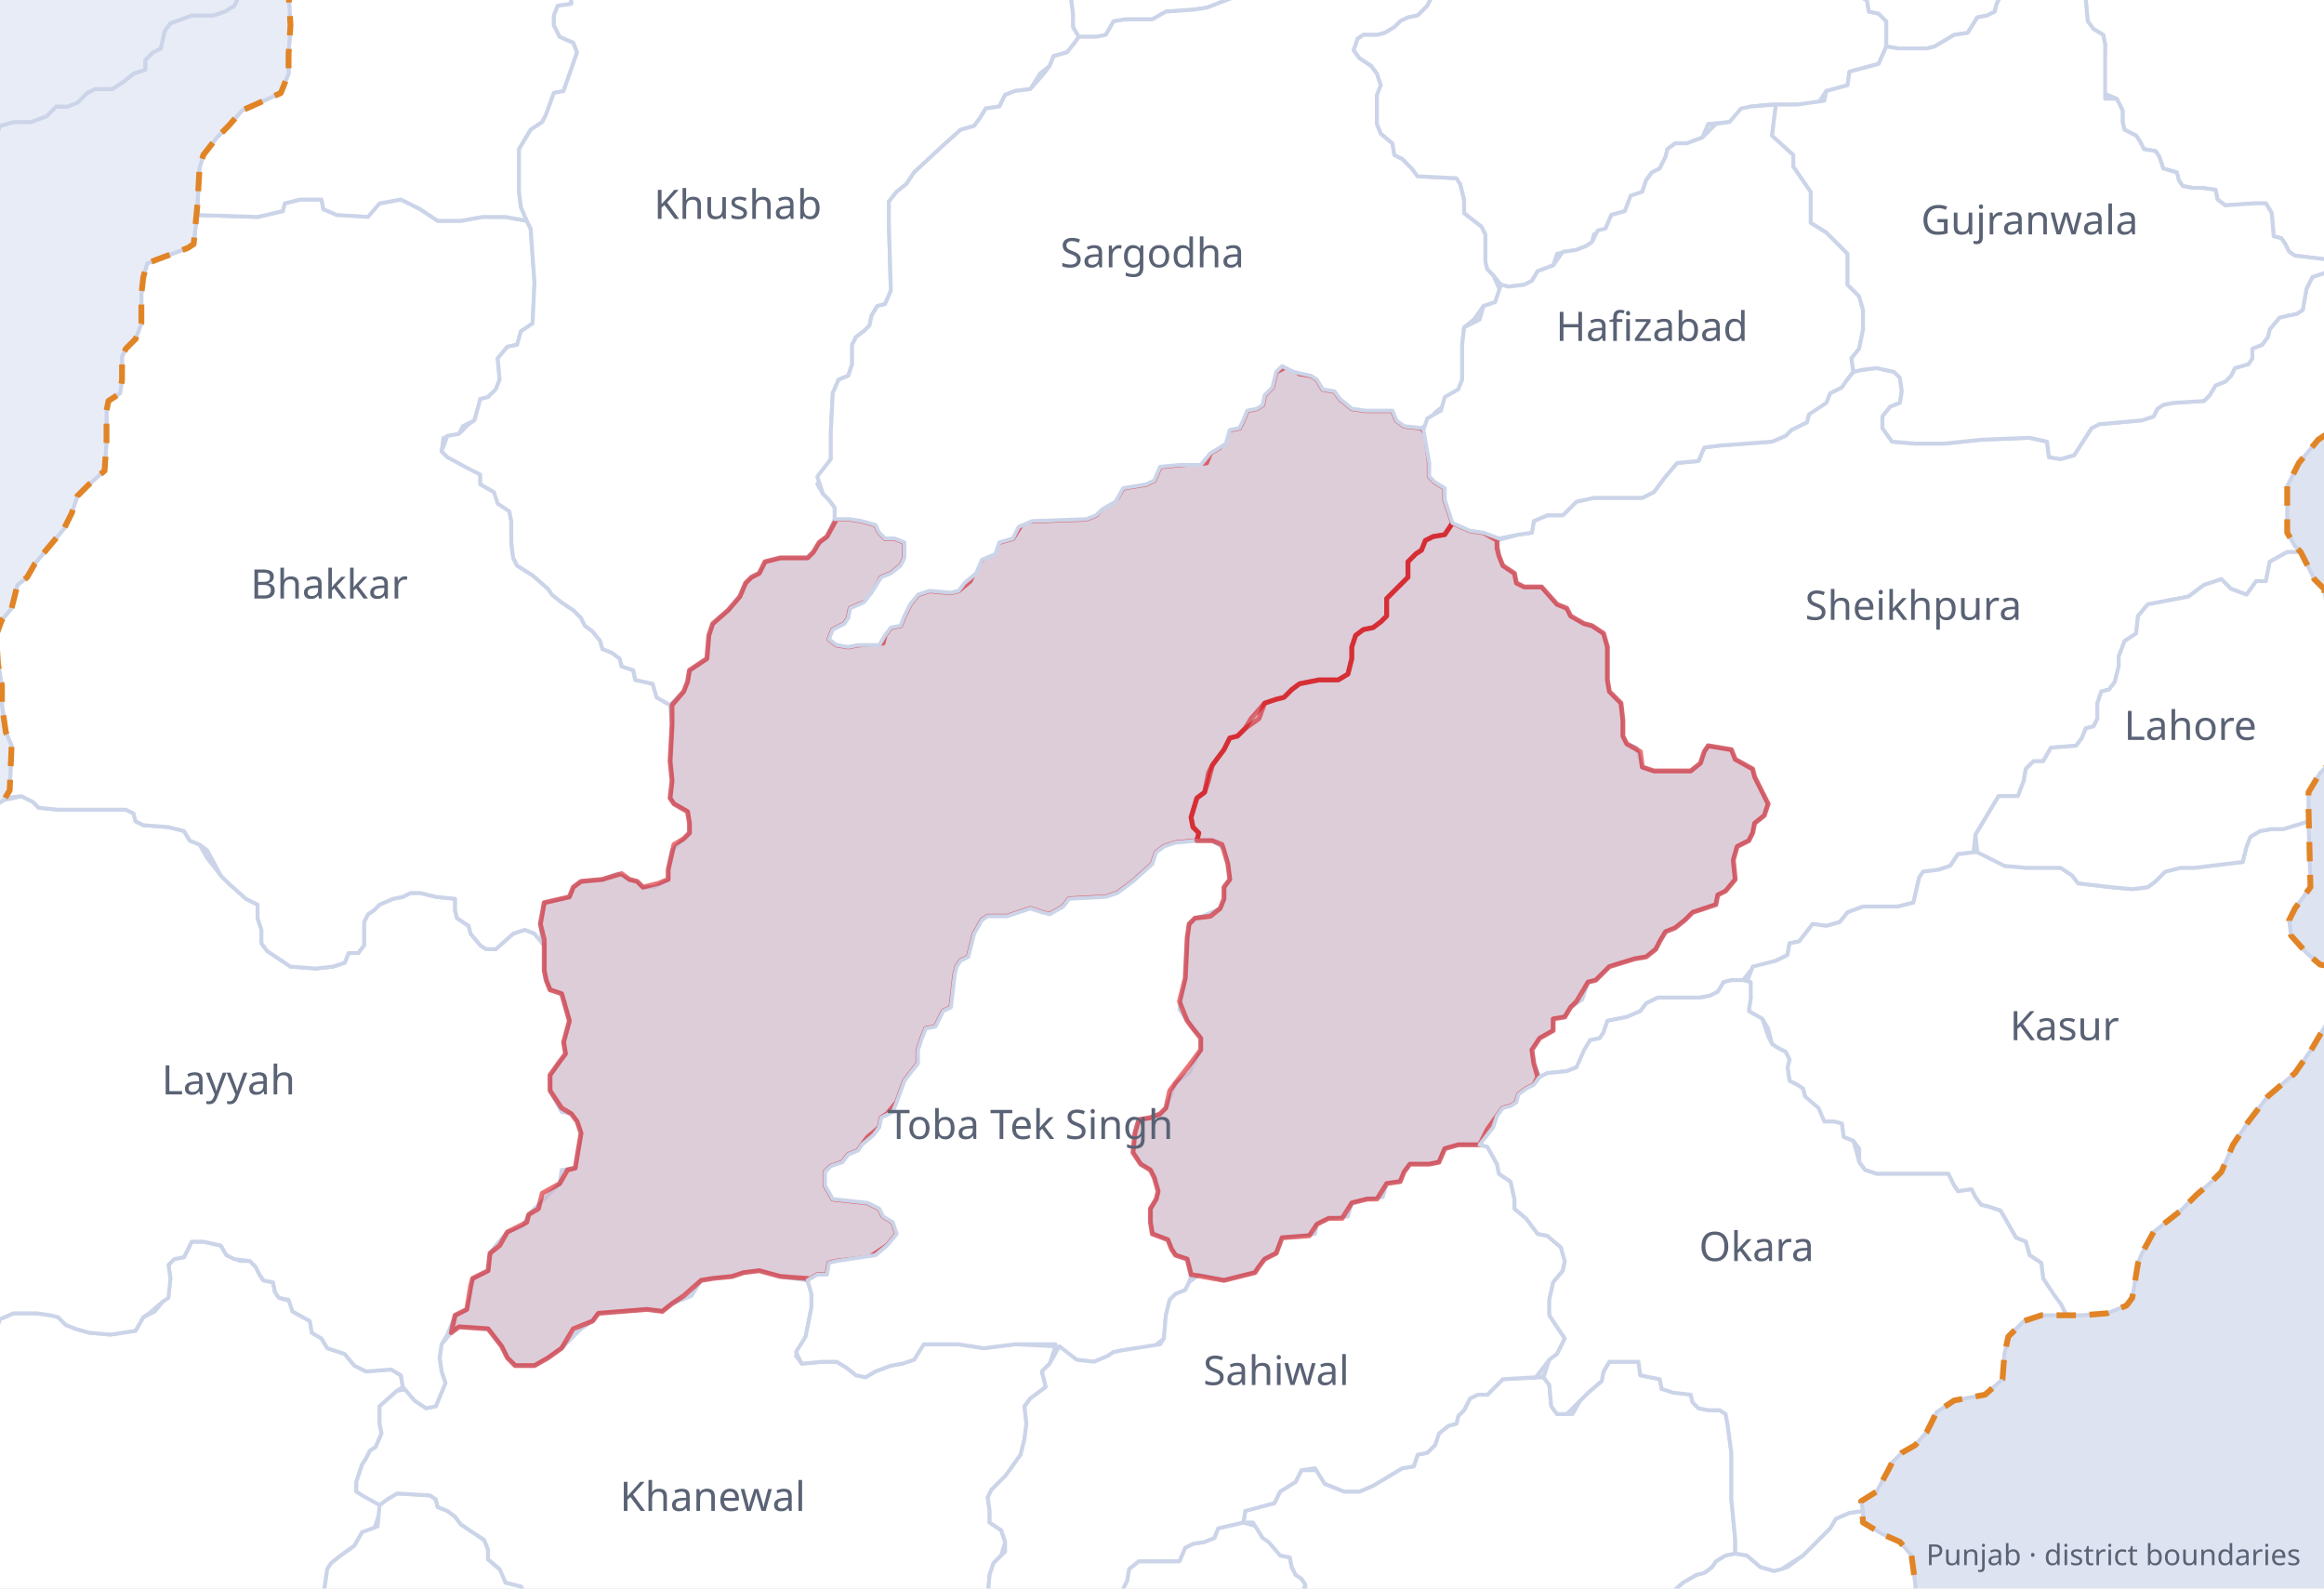
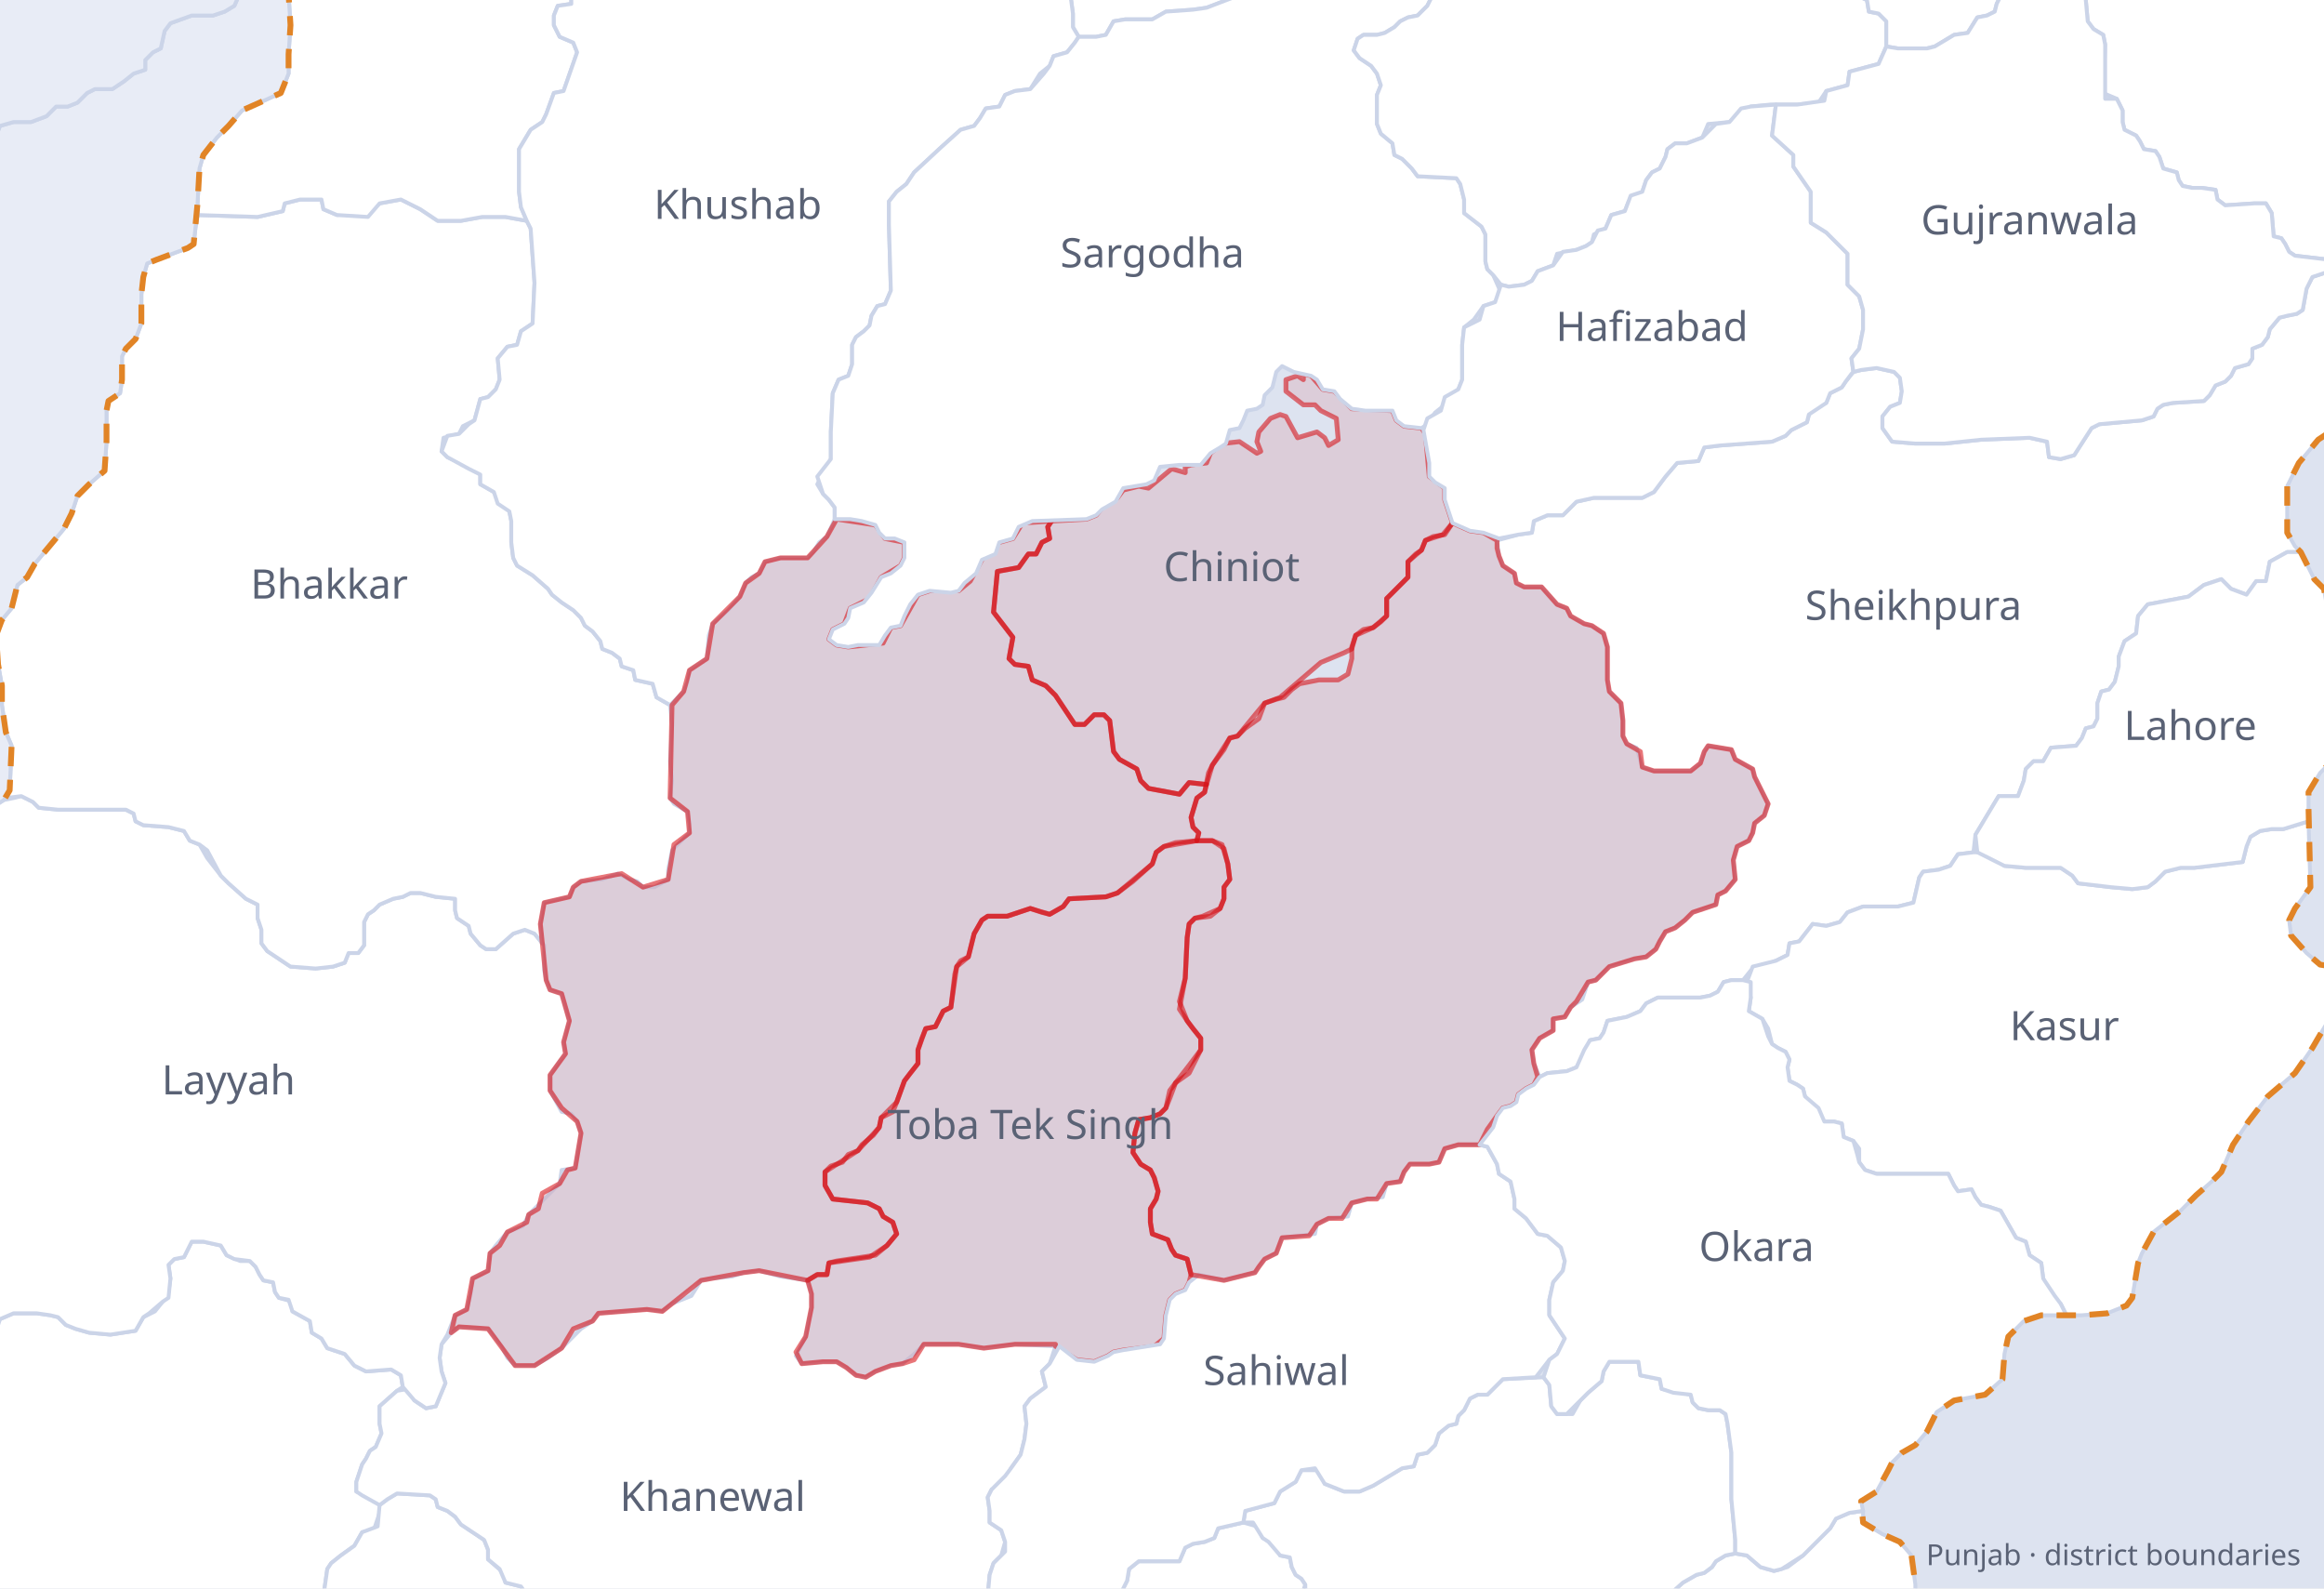
<svg xmlns="http://www.w3.org/2000/svg" viewBox="0 0 1200 820" preserveAspectRatio="xMidYMid slice" role="img" aria-labelledby="where-map-title">
  <rect width="1200" height="820" fill="#DDE3F0" />
  <g stroke="#CBD4E8" stroke-width="2" stroke-linejoin="round">
    <path d="M773 279L774 287L776 292L782 296L783 301L787 303L796 303L804 312L809 314L811 318L818 322L822 323L828 327L830 334L830 351L831 357L837 363L838 372L838 380L840 384L845 386L848 396L854 398L873 398L878 394L880 388L882 385L894 387L896 392L905 397L906 401L909 407L913 415L911 421L906 425L905 430L903 434L897 437L895 444L896 454L891 460L887 462L886 467L874 471L870 475L865 479L860 481L857 486L855 490L850 494L844 495L831 499L824 506L820 507L817 516L811 520L808 525L802 526L802 532L795 536L791 542L792 549L795 556L799 554L809 553L814 551L818 546L821 537L826 536L828 533L830 527L835 526L840 525L847 522L850 518L856 515L867 515L878 515L883 514L887 512L890 507L894 506L900 506L904 501L917 496L923 493L924 487L929 486L936 477L943 478L950 476L954 471L962 468L980 468L988 466L991 453L993 450L1001 449L1007 447L1011 441L1019 440L1020 431L1032 411L1037 411L1042 411L1045 403L1046 397L1050 393L1055 393L1059 386L1072 385L1075 381L1077 376L1081 375L1083 371L1083 363L1085 357L1089 356L1092 352L1094 344L1094 339L1097 331L1103 327L1104 318L1109 312L1130 308L1138 302L1147 299L1152 304L1160 307L1165 300L1170 300L1172 290L1181 285L1188 285L1185 282L1181 275L1181 251L1187 239L1197 227L1209 219L1216 213L1220 208L1220 146L1218 143L1210 141L1208 136L1203 140L1194 143L1191 149L1189 160L1186 162L1181 163L1177 164L1172 170L1171 174L1168 178L1163 180L1163 185L1161 188L1154 190L1152 194L1149 197L1144 199L1141 204L1138 207L1122 208L1117 209L1114 211L1112 215L1106 217L1084 219L1080 221L1071 235L1064 237L1058 236L1057 228L1048 226L1023 227L1004 229L989 229L977 228L972 221L972 215L976 210L981 208L982 202L981 195L978 192L969 190L961 191L957 192L953 197L951 200L945 203L943 208L935 211L933 218L929 220L925 222L922 225L915 228L888 230L880 231L877 238L866 239L860 246L854 254L848 257L823 257L814 259L807 266L799 266L792 269L791 275L784 276L773 279Z" fill="#FFFFFF" />
    <path d="M-20 823L-20 840L-20 776L-17 774L-15 770L-14 765L-16 761L-20 754L-20 822Z" fill="#FFFFFF" />
    <path d="M542 840L988 840L992 835L989 828L989 818L987 803L981 796L972 792L962 786L962 780L955 781L948 784L945 789L931 803L923 809L916 811L909 809L902 803L896 802L891 803L886 806L884 809L880 812L876 813L869 817L860 825L855 829L847 833L846 838L838 840L542 840Z" fill="#FFFFFF" />
    <path d="M-20 840L163 840L167 838L168 834L167 824L169 810L171 807L176 803L183 798L187 791L193 790L197 778L191 772L184 770L184 765L187 756L189 753L191 749L194 747L197 740L196 735L196 726L205 718L208 716L207 710L202 707L189 708L183 705L178 699L169 696L166 691L161 688L160 682L151 677L151 672L144 670L142 667L141 662L136 661L134 658L132 654L129 651L124 651L117 648L114 643L105 641L99 641L95 649L90 650L87 653L88 660L87 667L84 672L80 677L74 680L70 687L57 689L46 688L39 686L34 684L30 680L26 679L19 678L7 678L0 681L-2 687L-11 688L-20 688L-20 754L-16 761L-14 765L-15 770L-17 774L-20 776L-20 840L-20 840Z" fill="#FFFFFF" />
    <path d="M168 840L309 840L306 837L297 837L291 835L289 832L287 827L275 826L271 822L269 819L265 818L261 817L260 812L252 805L252 800L250 795L238 787L235 783L231 780L226 778L225 774L222 772L205 771L200 774L196 777L195 788L187 791L183 798L176 803L171 807L169 810L167 824L168 834L167 838L163 840L168 840Z" fill="#FFFFFF" />
    <path d="M569 840L669 840L669 839L669 830L672 824L674 818L672 815L669 813L667 809L666 804L661 803L659 796L652 794L649 788L642 786L629 789L627 794L622 796L616 797L612 799L609 806L602 806L588 806L583 810L582 816L578 824L573 824L557 824L550 827L546 834L544 839L537 840L519 840L520 836L516 834L507 833L500 834L484 834L477 837L474 840L567 840Z" fill="#FFFFFF" />
    <path d="M896 802L896 795L894 774L894 750L892 735L891 730L888 728L882 728L877 727L874 724L873 720L868 719L858 717L857 712L852 711L847 710L846 703L831 703L828 708L827 713L820 719L816 723L812 730L804 730L801 726L800 715L797 711L776 712L768 720L763 720L759 722L756 728L753 731L752 735L748 736L743 740L741 746L737 750L732 751L730 757L724 758L719 761L709 767L702 770L694 770L684 766L682 759L672 759L669 765L661 770L658 776L643 780L642 786L647 786L652 794L655 796L661 803L666 804L667 809L669 813L672 815L674 818L674 823L669 830L669 839L669 840L838 840L846 838L847 833L851 829L860 825L869 817L876 813L880 812L884 809L886 806L891 803L896 802Z" fill="#FFFFFF" />
    <path d="M196 777L200 774L205 771L222 772L225 774L226 778L231 780L235 783L238 787L250 795L252 800L252 805L258 810L261 817L265 818L269 819L271 822L275 826L287 827L289 832L291 835L297 837L306 837L309 840L474 840L477 837L484 834L500 834L504 833L506 827L510 824L511 813L513 807L517 803L519 796L517 790L511 786L511 780L510 773L512 769L519 766L522 758L527 751L529 743L530 735L529 726L532 722L540 716L538 708L542 704L545 695L524 694L508 696L495 694L477 694L472 699L466 704L460 705L452 708L447 711L442 710L437 706L432 703L425 703L414 704L411 700L416 690L419 675L419 668L417 661L403 659L392 656L384 657L378 659L368 660L362 661L357 669L347 673L342 677L334 676L309 678L306 682L300 686L290 696L283 701L276 705L266 705L262 701L259 695L252 686L237 685L233 688L228 694L227 701L228 708L230 714L225 726L220 727L214 723L211 717L205 718L196 726L196 735L197 740L194 747L191 749L189 753L187 756L184 765L184 770L187 772L196 777Z" fill="#FFFFFF" />
    <path d="M-20 688L-11 688L-5 688L0 681L7 678L19 678L26 679L30 680L34 684L39 686L46 688L57 689L70 687L74 680L77 678L84 672L87 670L88 660L87 653L90 650L95 649L99 641L105 641L114 643L117 648L121 650L129 651L132 654L134 658L136 661L141 662L142 667L144 670L149 671L151 677L160 682L161 688L166 691L169 696L178 699L183 705L189 708L202 707L207 710L208 716L214 723L220 727L225 726L230 714L228 708L227 701L228 694L231 689L235 679L241 676L243 668L244 660L252 656L253 647L256 643L262 636L270 633L273 627L276 624L280 620L289 611L290 604L297 603L300 585L298 579L295 575L290 574L284 563L284 555L289 548L292 544L291 538L294 527L290 513L284 511L282 506L281 501L281 496L281 488L276 482L271 480L265 482L256 490L251 490L248 488L243 482L242 478L236 474L235 470L235 464L225 463L217 461L212 461L208 463L203 464L196 467L193 470L190 472L188 476L188 488L185 492L180 492L178 497L172 499L163 500L150 499L138 491L135 487L135 480L133 474L133 467L127 464L118 456L114 452L107 443L103 436L98 434L95 429L87 427L74 426L70 424L69 420L65 418L58 418L43 418L30 418L20 417L17 414L11 411L7 412L2 413L-9 420L-12 426L-12 439L-15 448L-19 452L-20 462L-20 687Z" fill="#FFFFFF" />
    <path d="M280 487L279 477L281 466L294 463L296 458L300 455L311 454L319 451L325 454L329 455L332 458L338 458L345 454L345 449L347 439L353 433L356 430L356 425L355 419L348 415L346 412L347 403L346 393L347 374L346 364L339 360L337 353L328 351L327 346L321 344L320 340L316 337L311 335L310 331L306 326L302 323L300 319L296 315L293 313L290 311L285 307L283 304L275 297L267 292L265 288L264 280L264 269L263 264L261 260L255 254L248 250L248 245L245 242L231 236L228 233L229 226L237 224L239 220L245 217L248 206L252 205L256 201L258 196L257 185L262 179L267 178L269 171L275 167L276 146L274 118L272 114L261 112L249 112L238 114L226 114L217 108L207 103L196 105L191 109L174 111L167 108L166 103L155 103L147 105L146 109L133 112L102 111L101 117L100 126L97 128L81 134L76 136L74 143L73 152L73 167L70 175L65 180L63 184L63 196L62 203L56 207L55 212L55 228L54 243L46 250L40 256L37 265L33 273L18 291L14 298L9 302L6 314L1 320L-2 328L-1 343L1 354L1 364L3 378L6 385L5 408L3 412L11 411L17 414L20 417L30 418L43 418L58 418L65 418L69 420L70 424L74 426L87 427L95 429L98 434L103 436L107 439L114 452L118 456L127 464L133 467L133 474L135 480L135 487L138 491L150 499L163 500L172 499L178 497L180 492L185 492L188 488L188 476L190 472L193 470L196 467L203 464L208 463L212 461L217 461L225 463L235 464L235 470L236 474L242 478L243 482L248 488L251 490L256 490L265 482L271 480L276 482L280 487Z" fill="#FFFFFF" />
    <path d="M272 114L269 107L268 99L268 77L274 67L280 63L282 59L286 48L291 47L298 27L296 22L289 19L286 13L286 8L288 3L295 2L295 -4L301 -9L304 -16L309 -19L313 -20L121 -20L123 -17L125 -12L129 -11L141 -10L147 -9L149 -3L150 13L149 28L149 38L145 48L134 53L125 57L118 65L112 71L105 80L103 87L102 105L102 111L133 112L146 109L147 105L155 103L166 103L167 108L174 111L190 112L196 105L207 103L217 108L226 114L238 114L249 112L261 112L272 114Z" fill="#FFFFFF" />
    <path d="M892 -20L543 -20L545 -16L549 -11L552 -8L554 7L554 14L557 19L566 19L571 18L575 11L581 10L595 10L602 6L616 5L623 4L636 -1L637 -6L651 -17L663 -19L680 -19L687 -20L892 -20Z" fill="#FFFFFF" />
    <path d="M346 364L353 357L355 352L356 346L365 340L366 328L368 322L376 315L382 308L385 301L388 298L392 296L395 290L399 289L403 288L412 288L417 288L420 285L423 280L427 277L431 268L431 262L428 258L425 255L422 250L429 237L429 232L429 223L430 203L433 196L438 194L440 188L440 178L442 174L446 171L449 168L450 163L453 158L457 157L460 150L459 116L459 104L463 99L468 95L472 89L486 76L496 67L503 65L506 61L509 56L516 55L519 49L524 47L532 46L537 38L542 34L544 29L551 27L555 22L557 19L554 14L554 7L552 -8L549 -11L545 -16L543 -20L316 -20L309 -19L304 -16L301 -9L295 -4L295 2L288 3L286 8L286 13L289 19L296 22L298 27L291 47L286 48L282 59L280 63L274 67L268 77L268 99L269 107L272 114L274 118L276 146L275 167L269 171L267 178L262 179L257 185L258 196L256 201L252 205L248 206L245 217L242 219L237 224L231 225L228 233L231 236L242 242L248 245L248 250L255 254L257 260L263 264L264 269L264 280L265 288L267 292L275 297L283 304L285 307L290 311L293 313L296 315L300 319L302 323L306 326L310 331L311 335L316 337L320 340L321 344L327 346L328 351L337 353L339 360L346 364Z" fill="#FFFFFF" />
-     <path d="M417 661L422 658L427 658L428 652L432 651L449 649L458 643L463 637L461 631L456 628L454 624L448 621L430 619L426 612L426 605L429 602L435 600L438 596L443 594L445 591L448 587L454 582L455 577L458 575L463 569L467 558L470 554L474 549L474 542L476 536L478 531L483 530L487 522L491 520L493 503L494 499L496 496L500 494L503 482L507 475L510 473L520 473L532 469L538 471L542 472L549 468L552 464L571 463L577 461L585 455L595 446L597 440L601 437L607 435L618 434L619 430L616 427L615 422L618 412L622 409L624 403L626 395L632 387L635 381L639 380L643 376L646 371L653 363L659 361L663 360L667 356L671 353L681 351L691 351L696 348L698 340L698 334L700 328L704 325L709 324L713 321L716 318L716 309L727 298L727 290L731 286L734 284L736 279L740 277L746 276L750 270L746 258L746 252L741 249L738 246L738 239L736 224L734 221L725 220L721 217L719 212L713 212L705 212L698 211L692 206L689 202L683 201L680 196L677 194L671 193L665 189L659 192L658 196L657 200L653 204L652 209L649 211L644 212L642 217L640 221L635 222L633 225L630 231L625 234L623 239L609 240L599 241L596 248L592 250L586 251L580 252L577 257L570 261L566 266L561 268L533 269L528 270L523 278L516 280L514 283L507 289L504 293L501 300L495 305L491 306L480 305L474 307L470 312L467 318L465 323L460 324L457 328L456 332L443 333L438 334L432 333L428 330L430 325L436 322L438 319L439 314L446 311L449 309L455 298L460 296L465 292L467 288L467 280L462 278L457 278L454 275L452 271L445 269L439 268L432 268L427 277L423 280L420 285L417 288L412 288L403 288L399 289L395 290L392 296L388 298L385 301L382 308L376 315L368 322L366 328L365 340L356 346L355 352L353 357L347 364L347 374L346 393L347 403L346 412L348 415L355 419L356 425L356 430L353 433L348 436L345 449L345 454L340 456L332 458L329 455L325 454L321 451L311 454L300 455L296 458L294 463L281 466L279 477L281 485L281 496L281 501L282 506L284 511L290 513L294 527L291 538L292 544L289 548L284 555L284 563L290 572L295 575L298 579L300 585L297 603L293 604L289 611L280 616L278 624L273 627L272 631L262 636L258 643L253 647L252 656L244 660L243 664L241 676L235 679L233 688L237 685L252 686L259 695L262 701L266 705L276 705L283 701L290 696L296 686L306 682L309 678L334 676L342 677L347 673L353 669L362 661L368 660L378 659L384 657L392 656L403 659L417 660Z" fill="#D4070B" fill-opacity=".1" stroke="#D4070B" stroke-opacity=".55" stroke-width="2.5" />
+     <path d="M422 658L427 658L428 652L449 649L458 643L463 637L461 631L456 628L454 624L448 621L430 619L426 612L426 605L443 594L454 582L455 577L463 569L467 558L474 549L474 542L478 531L483 530L487 522L491 520L494 499L500 494L503 482L507 475L510 473L520 473L532 469L542 472L549 468L552 464L571 463L577 461L595 446L597 440L601 437L618 434L619 430L616 427L615 422L618 412L622 409L623 405L614 404L609 410L593 407L589 403L587 397L578 392L575 388L573 372L570 369L565 369L560 374L555 374L545 359L540 354L533 351L531 344L524 343L521 340L523 329L513 316L515 295L526 293L531 286L535 286L538 280L542 278L541 272L543 269L528 270L523 278L516 280L507 289L501 300L495 305L480 305L474 307L465 323L460 324L456 332L438 334L432 333L428 330L430 325L436 322L439 314L449 309L455 298L465 292L467 288L467 280L457 278L452 271L432 268L427 277L417 288L403 288L395 290L392 296L385 301L382 308L368 322L365 340L356 346L353 357L347 364L346 412L355 419L356 430L348 436L345 454L332 458L321 451L300 455L296 458L294 463L281 466L279 477L282 506L284 511L290 513L294 527L291 538L292 544L284 555L284 563L290 572L298 579L300 585L297 603L293 604L289 611L280 616L278 624L273 627L272 631L262 636L258 643L253 647L252 656L244 660L241 676L235 679L233 688L237 685L252 686L266 705L276 705L290 696L296 686L306 682L309 678L334 676L342 677L362 661L384 657L392 656L417 661Z" fill="#D4070B" fill-opacity=".1" stroke="#D4070B" stroke-opacity=".55" stroke-width="2.5" />
+     <path d="M623 405L626 395L635 381L639 380L653 363L661 360L682 342L694 337L698 335L700 328L709 324L716 318L716 309L727 298L727 290L734 284L736 279L745 276L750 270L746 258L746 252L738 246L736 224L734 221L725 220L721 217L719 212L698 211L689 202L683 201L677 194L673 193L673 196L670 194L664 196L664 202L673 209L679 209L682 212L690 216L691 227L686 230L684 226L680 223L670 226L664 215L661 214L656 216L650 223L649 228L651 233L649 234L640 228L631 229L625 234L623 239L615 240L612 241L612 244L605 242L593 252L588 251L580 253L577 257L570 261L566 266L561 268L543 269L541 272L542 278L538 280L535 286L531 286L526 293L515 295L513 316L523 329L521 340L524 343L531 344L533 351L540 354L545 359L555 374L560 374L565 369L570 369L573 372L575 388L578 392L587 397L589 403L593 407L609 410L614 404Z" fill="#D4070B" fill-opacity=".1" stroke="#D4070B" stroke-opacity=".55" stroke-width="2.5" />
    <path d="M557 19L555 22L551 27L544 29L542 34L539 38L532 46L524 47L519 49L516 55L509 56L506 61L503 65L496 67L486 76L472 89L468 95L463 99L459 104L459 116L460 150L457 157L453 158L450 163L449 168L446 171L442 174L440 178L440 188L438 194L433 196L430 203L429 223L429 232L429 237L422 246L425 255L428 258L431 262L431 268L439 268L445 269L452 271L454 275L457 278L462 278L467 280L467 288L465 292L460 296L455 298L450 306L446 311L439 314L438 319L436 322L430 325L428 330L432 333L438 334L443 333L454 333L457 328L460 324L465 323L467 318L470 312L474 307L480 305L491 306L495 305L498 301L504 296L507 289L514 286L516 280L523 278L526 272L533 269L561 268L566 266L569 263L576 259L580 252L586 251L592 250L596 248L599 241L609 240L620 240L625 234L630 231L633 229L635 222L640 221L642 217L644 212L649 211L652 209L653 204L657 200L658 196L659 192L662 189L668 192L677 194L680 196L683 201L689 202L692 206L698 211L705 212L713 212L719 212L721 217L725 220L734 221L737 219L741 213L746 209L753 201L755 196L755 186L755 178L756 169L761 165L766 158L772 156L775 151L771 142L768 139L767 135L767 121L765 117L756 110L756 103L754 95L752 92L732 91L729 87L724 82L720 80L719 74L713 69L711 64L711 49L713 44L711 38L708 34L702 30L699 26L701 20L704 18L711 18L715 17L720 14L723 11L727 9L732 8L737 3L739 -1L743 -2L749 -7L757 -13L759 -20L687 -20L680 -19L663 -19L651 -17L637 -6L636 -1L623 4L616 5L602 6L595 10L581 10L575 11L571 18L566 19L557 19Z" fill="#FFFFFF" />
    <path d="M754 -20L759 -20L757 -13L749 -7L743 -2L739 -1L737 3L732 8L727 9L723 11L720 14L715 17L711 18L704 18L701 20L699 26L702 30L708 34L711 38L713 44L711 49L711 64L713 69L719 74L720 80L724 82L729 87L732 91L752 92L754 95L756 103L756 110L765 117L767 121L767 135L768 139L771 142L775 147L779 148L787 147L791 145L794 140L802 137L804 131L814 129L819 127L822 125L823 121L829 118L832 111L839 109L841 104L848 99L850 93L853 89L857 87L860 81L861 77L865 74L871 74L879 71L882 64L893 63L898 59L904 55L914 54L928 54L939 53L943 47L954 44L955 37L970 33L974 24L974 11L970 7L965 6L964 0L955 -4L954 -8L950 -9L948 -12L946 -15L946 -20L754 -20Z" fill="#FFFFFF" />
    <path d="M947 -20L946 -20L946 -15L948 -12L950 -9L954 -8L955 -4L964 0L965 6L970 7L974 11L974 24L980 25L995 25L999 24L1009 18L1016 17L1021 9L1026 8L1030 6L1031 2L1033 -2L1038 -4L1044 -4L1048 -7L1050 -12L1055 -13L1058 -17L1060 -20L949 -20Z" fill="#FFFFFF" />
    <path d="M1208 134L1212 126L1216 124L1219 122L1219 115L1220 115L1220 -20L1078 -20L1076 -10L1077 0L1078 11L1081 15L1086 18L1087 23L1086 48L1093 51L1096 57L1096 63L1097 67L1103 70L1105 73L1107 77L1113 78L1115 81L1117 87L1124 89L1125 93L1127 96L1132 97L1137 97L1144 98L1145 103L1149 106L1164 105L1170 105L1173 110L1174 122L1178 123L1180 126L1182 130L1185 132L1202 134L1207 134Z" fill="#FFFFFF" />
-     <path d="M545 695L556 702L565 703L572 700L575 698L580 697L596 695L601 691L602 679L604 671L607 668L612 666L614 662L615 658L613 650L607 648L605 645L603 640L595 637L594 631L594 624L597 619L598 615L596 608L594 604L589 601L585 595L586 585L588 578L594 577L599 575L602 572L604 567L607 559L614 554L620 542L620 536L616 531L613 527L609 521L612 505L613 484L614 477L617 474L621 473L630 469L632 464L632 458L635 454L634 446L632 438L626 434L618 434L607 435L601 437L597 440L595 446L585 455L577 461L571 463L552 464L549 468L542 472L538 471L532 469L520 473L510 473L507 475L503 482L500 494L496 496L494 499L493 503L491 520L487 522L483 530L478 531L476 536L474 542L474 549L470 554L467 558L463 569L461 574L455 577L454 582L451 586L445 591L443 594L438 596L435 600L429 602L426 605L426 612L430 619L448 621L454 624L456 628L461 631L463 637L458 643L452 648L432 651L428 652L427 658L422 658L417 661L419 668L419 675L416 690L411 698L414 704L425 703L432 703L437 706L442 710L447 711L452 708L460 705L466 704L472 702L477 694L495 694L508 696L524 694L545 694Z" fill="#FFFFFF" />
+     <path d="M545 695L556 702L565 703L572 700L575 698L580 697L596 695L601 691L602 679L604 671L607 668L612 666L614 662L615 658L613 650L607 648L605 645L603 640L595 637L594 631L594 624L597 619L598 615L596 608L594 604L589 601L585 595L586 585L588 578L594 577L599 575L602 572L604 567L607 559L614 554L620 542L620 536L616 531L613 527L609 521L612 505L613 484L614 477L617 474L621 473L630 469L632 464L632 458L635 454L634 446L632 438L626 434L618 434L607 435L601 437L597 440L595 446L585 455L577 461L571 463L552 464L549 468L542 472L538 471L532 469L520 473L510 473L507 475L503 482L500 494L496 496L494 499L493 503L491 520L487 522L483 530L478 531L476 536L474 542L474 549L470 554L467 558L463 569L461 574L455 577L454 582L451 586L445 591L443 594L438 596L435 600L429 602L426 605L426 612L430 619L448 621L454 624L456 628L461 631L463 637L458 643L452 648L432 651L428 652L427 658L422 658L417 661L419 668L419 675L416 690L411 698L414 704L425 703L432 703L437 706L442 710L447 711L452 708L460 705L466 704L472 702L477 694L495 694L508 696L524 694L545 694Z" fill="#D4070B" fill-opacity=".1" stroke="#D4070B" stroke-opacity=".55" stroke-width="2.5" />
    <path d="M642 786L643 780L658 776L661 770L669 765L672 759L679 758L684 766L694 770L702 770L709 767L719 761L724 758L730 757L732 751L737 750L741 746L743 740L748 736L752 735L753 731L756 728L759 722L763 720L768 720L776 712L793 711L800 702L804 699L808 691L800 679L800 671L802 662L807 656L808 651L806 644L799 638L794 637L788 629L782 624L782 619L780 610L774 606L773 601L768 592L764 591L759 591L753 591L746 593L743 600L738 601L728 601L725 605L723 610L716 611L714 618L706 619L698 621L696 628L686 629L680 632L679 637L662 639L659 647L653 650L650 654L648 657L632 661L619 658L614 662L612 666L607 668L604 671L602 679L601 691L599 694L580 697L575 698L572 700L565 703L556 702L547 695L542 704L538 708L540 716L532 722L529 726L530 735L529 743L527 751L522 758L519 762L512 769L510 773L511 780L511 786L517 790L519 796L519 801L513 807L511 813L510 824L506 827L505 831L516 834L520 836L519 840L537 840L544 839L546 834L550 827L557 824L573 824L578 824L582 816L583 810L588 806L602 806L609 806L612 799L616 797L622 796L627 794L629 789L642 786Z" fill="#FFFFFF" />
    <path d="M902 507L904 515L903 522L910 526L913 531L915 539L918 541L922 543L924 547L923 551L924 558L928 560L931 562L932 566L936 571L942 579L947 579L951 580L952 587L957 589L960 593L960 600L963 604L969 606L996 606L1006 606L1009 612L1011 615L1018 614L1020 618L1023 622L1027 623L1033 625L1041 639L1046 641L1048 648L1054 652L1055 660L1058 669L1064 673L1067 679L1075 679L1088 678L1098 674L1101 670L1104 652L1106 647L1112 636L1126 625L1134 617L1142 610L1147 605L1153 591L1161 579L1171 566L1185 554L1194 541L1201 529L1209 521L1220 521L1220 493L1217 496L1211 500L1198 498L1191 492L1183 483L1182 475L1185 469L1193 458L1192 424L1179 428L1173 428L1167 429L1162 432L1160 437L1158 445L1133 448L1126 448L1118 450L1113 455L1109 458L1101 459L1090 458L1073 456L1070 452L1064 448L1046 448L1035 447L1025 440L1019 440L1011 441L1007 447L1001 449L993 450L991 453L988 466L980 468L962 468L954 471L950 476L943 478L936 477L929 486L924 487L923 493L917 496L905 499L902 507Z" fill="#FFFFFF" />
    <path d="M773 279L766 275L759 274L750 270L746 276L740 277L736 279L734 284L731 286L727 290L727 298L716 309L716 318L713 321L709 324L704 325L700 328L698 334L698 340L696 348L691 351L681 351L671 353L667 356L663 360L659 361L653 363L650 371L643 376L639 380L635 381L632 387L626 395L624 399L622 409L618 412L615 422L616 427L619 430L618 434L626 434L631 436L634 446L635 454L632 458L632 464L630 469L625 473L617 474L614 477L613 484L612 505L609 517L613 527L616 531L620 536L620 542L614 550L607 559L604 563L602 572L599 575L594 577L588 578L586 585L585 595L589 601L594 604L596 608L598 615L597 619L594 624L594 631L595 637L603 640L605 645L607 648L613 650L615 658L632 661L648 657L650 654L653 650L659 647L662 639L676 638L680 632L686 629L693 629L698 621L706 619L711 619L716 611L723 610L725 605L728 601L738 601L743 600L746 593L753 591L759 591L764 591L768 583L773 576L776 572L780 571L783 569L784 565L788 562L792 560L794 556L792 549L791 542L795 536L802 532L802 526L808 525L811 520L814 517L820 507L824 506L831 499L844 495L850 494L855 490L857 486L860 481L865 479L870 475L874 471L886 467L887 462L891 460L896 454L895 444L897 437L903 434L905 430L906 425L911 421L913 415L909 407L906 401L905 397L896 392L894 387L882 385L880 388L878 394L873 398L854 398L848 396L847 388L840 384L838 380L838 372L837 363L831 357L830 351L830 334L828 327L822 323L818 322L811 318L809 314L804 312L796 303L787 303L783 301L782 296L776 292L774 287L773 283Z" fill="#D4070B" fill-opacity=".1" stroke="#D4070B" stroke-opacity=".55" stroke-width="2.5" />
    <path d="M1021 440L1035 447L1046 448L1064 448L1070 452L1073 456L1090 458L1101 459L1109 458L1113 455L1118 450L1126 448L1133 448L1158 445L1160 437L1162 432L1167 429L1173 428L1179 428L1192 424L1192 409L1198 399L1203 394L1212 388L1218 370L1217 361L1215 355L1209 351L1207 343L1206 336L1202 326L1202 316L1200 304L1195 299L1188 285L1181 285L1172 290L1170 300L1165 300L1160 307L1152 304L1147 299L1138 302L1130 308L1109 312L1104 318L1103 327L1097 331L1094 339L1094 344L1092 352L1089 356L1085 357L1083 363L1083 371L1081 375L1077 376L1075 381L1072 385L1059 386L1055 393L1050 393L1046 397L1045 403L1042 411L1037 411L1032 411L1020 431L1021 440Z" fill="#FFFFFF" />
    <path d="M957 192L956 185L960 180L962 170L962 160L960 153L954 147L954 131L949 126L943 120L935 115L935 99L926 86L926 80L915 70L917 54L904 55L899 56L893 63L886 64L879 71L871 74L865 74L861 77L860 81L857 87L853 89L850 93L848 99L842 101L839 109L832 111L829 118L825 119L822 125L819 127L814 129L807 130L802 137L794 140L791 145L787 147L779 148L775 147L772 156L766 158L764 165L756 169L755 178L755 186L755 196L753 201L746 205L744 212L737 216L735 222L738 239L738 246L741 249L746 252L746 258L750 270L759 274L766 275L774 278L784 276L791 275L792 269L799 266L807 266L814 259L823 257L848 257L854 254L860 246L866 239L877 238L880 231L888 230L915 228L922 225L925 222L929 220L933 218L934 214L943 208L945 203L951 200L953 197L956 193Z" fill="#FFFFFF" />
    <path d="M-20 467L-20 462L-19 452L-15 448L-12 439L-12 426L-9 420L2 413L5 408L6 385L3 378L1 364L1 354L-1 343L-2 328L1 320L6 314L9 302L14 298L18 291L33 273L37 265L40 256L46 250L54 243L55 228L55 212L56 207L62 203L63 196L63 184L65 180L70 175L73 167L73 152L74 143L76 136L81 134L97 128L100 126L101 117L102 111L102 105L103 87L105 80L112 71L118 65L125 57L134 53L145 48L149 38L149 28L150 13L149 -3L147 -9L141 -10L129 -11L125 -6L121 3L116 6L110 8L99 8L88 12L85 16L83 25L79 27L75 31L75 36L69 38L64 42L58 46L49 46L45 48L40 53L35 55L29 55L24 60L16 63L7 63L0 65L-2 70L-9 73L-15 73L-18 78L-20 81L-20 467Z" fill="#E8ECF6" />
    <path d="M86 -20L-20 -20L-20 81L-18 78L-15 73L-9 73L-2 70L0 65L7 63L16 63L24 60L29 55L35 55L40 53L45 48L49 46L58 46L64 42L69 38L75 36L75 31L79 27L83 25L85 16L88 12L99 8L110 8L116 6L121 3L125 -6L126 -12L123 -17L121 -20L86 -20Z" fill="#E8ECF6" />
    <path d="M795 556L792 560L788 562L784 565L783 569L780 571L776 572L773 576L771 582L764 591L768 592L773 601L774 606L780 610L782 619L782 624L788 629L794 637L799 638L806 644L808 651L807 656L802 662L800 671L800 679L808 691L804 699L800 702L797 711L800 715L801 726L804 730L809 730L816 723L820 719L827 713L828 708L831 703L846 703L847 710L852 711L857 712L858 717L864 719L873 720L874 724L877 727L882 728L888 728L891 730L892 735L894 750L894 774L896 795L896 802L902 803L909 809L916 811L920 810L931 803L945 789L948 784L955 781L962 780L961 775L969 770L975 759L977 755L982 750L989 746L995 739L1000 729L1009 723L1025 720L1034 712L1035 699L1037 690L1045 682L1054 679L1067 679L1064 673L1061 669L1055 660L1054 652L1048 648L1046 641L1041 639L1033 625L1027 623L1023 622L1020 618L1018 614L1011 615L1009 612L1006 606L996 606L969 606L963 604L960 600L959 596L957 589L952 587L951 580L947 579L942 579L939 572L932 566L931 562L928 560L924 558L923 551L924 547L922 543L918 541L915 539L913 535L910 526L903 522L904 515L904 507L900 506L894 506L890 507L887 512L883 514L878 515L867 515L856 515L850 518L847 522L840 525L835 526L830 527L828 533L826 536L821 537L818 542L814 551L809 553L799 554L795 556Z" fill="#FFFFFF" />
    <path d="M1220 186L1220 115L1219 115L1219 122L1216 124L1212 126L1208 134L1210 141L1218 143L1220 146L1220 186Z" fill="#FFFFFF" />
    <path d="M1207 134L1202 134L1185 132L1182 130L1180 126L1178 123L1174 122L1173 110L1170 105L1164 105L1149 106L1145 103L1144 98L1137 97L1132 97L1127 96L1125 93L1124 89L1117 87L1115 81L1113 78L1107 77L1105 73L1103 70L1097 67L1096 63L1096 57L1093 51L1087 51L1087 23L1086 18L1081 15L1078 11L1077 0L1076 -10L1078 -20L1060 -20L1058 -17L1055 -13L1050 -12L1048 -7L1044 -4L1038 -4L1033 -2L1031 2L1030 6L1026 8L1021 9L1016 17L1009 18L999 24L995 25L980 25L974 24L970 33L955 37L954 44L943 47L942 52L928 54L917 54L915 70L926 80L926 86L935 99L935 115L943 120L949 126L954 131L954 147L960 153L962 160L962 170L960 180L956 185L957 192L961 191L969 190L978 192L981 195L982 202L981 208L976 210L972 215L972 221L977 228L989 229L1004 229L1023 227L1048 226L1057 228L1058 236L1064 237L1071 235L1080 221L1084 219L1106 217L1112 215L1114 211L1117 209L1122 208L1138 207L1141 204L1144 199L1149 197L1152 194L1154 190L1161 188L1163 185L1163 180L1168 178L1171 174L1172 170L1177 164L1181 163L1186 162L1189 160L1191 149L1194 143L1203 140L1207 134Z" fill="#FFFFFF" />
  </g>
  <path d="M-20 840L988 840L992 835L989 828L989 818L987 803L981 796L972 792L962 786L961 775L969 770L975 759L977 755L982 750L989 746L995 739L1000 729L1009 723L1025 720L1034 712L1035 699L1037 690L1045 682L1054 679L1075 679L1088 678L1098 674L1101 670L1104 652L1106 647L1112 636L1126 625L1134 617L1142 610L1147 605L1153 591L1161 579L1171 566L1185 554L1194 541L1201 529L1209 521L1220 521L1220 493L1217 496L1211 500L1198 498L1191 492L1183 483L1182 475L1185 469L1193 458L1192 417L1192 409L1198 399L1203 394L1212 388L1218 370L1217 361L1215 355L1209 351L1207 343L1206 336L1202 326L1202 316L1200 304L1195 299L1188 285L1185 282L1181 275L1181 251L1187 239L1197 227L1209 219L1216 213L1220 208L1220 -20L121 -20L123 -17L125 -12L129 -11L141 -10L147 -9L149 -3L150 13L149 28L149 38L145 48L134 53L125 57L118 65L112 71L105 80L103 87L102 105L100 126L97 128L81 134L76 136L74 143L73 152L73 167L70 175L65 180L63 184L63 196L62 203L56 207L55 212L55 228L54 243L46 250L40 256L37 265L33 273L18 291L14 298L9 302L6 314L1 320L-2 328L-1 343L1 354L1 364L3 378L6 385L5 408L2 413L-9 420L-12 426L-12 439L-15 448L-19 452L-20 462L-20 840Z" fill="none" stroke="#E18426" stroke-width="3" stroke-dasharray="10 7" stroke-linejoin="round" />
  <g font-family="Plus Jakarta Sans, sans-serif" font-size="21" fill="#5A6275" text-anchor="middle">
    <text x="988" y="320">Sheikhpura</text>
    <text x="368" y="780">Khanewal</text>
    <text x="118" y="565">Layyah</text>
    <text x="170" y="309">Bhakkar</text>
    <text x="381" y="113">Khushab</text>
    <text x="595" y="138">Sargodha</text>
    <text x="532" y="588">Toba Tek Singh</text>
+     <text x="636" y="300">Chiniot</text>
    <text x="659" y="715">Sahiwal</text>
    <text x="1066" y="537">Kasur</text>
    <text x="1131" y="382">Lahore</text>
    <text x="853" y="176">Hafizabad</text>
    <text x="907" y="651">Okara</text>
    <text x="1048" y="121">Gujranwala</text>
  </g>
  <text x="1188" y="808" font-family="Plus Jakarta Sans, sans-serif" font-size="15" fill="#5A6275" text-anchor="end">Punjab · district boundaries</text>
</svg>
